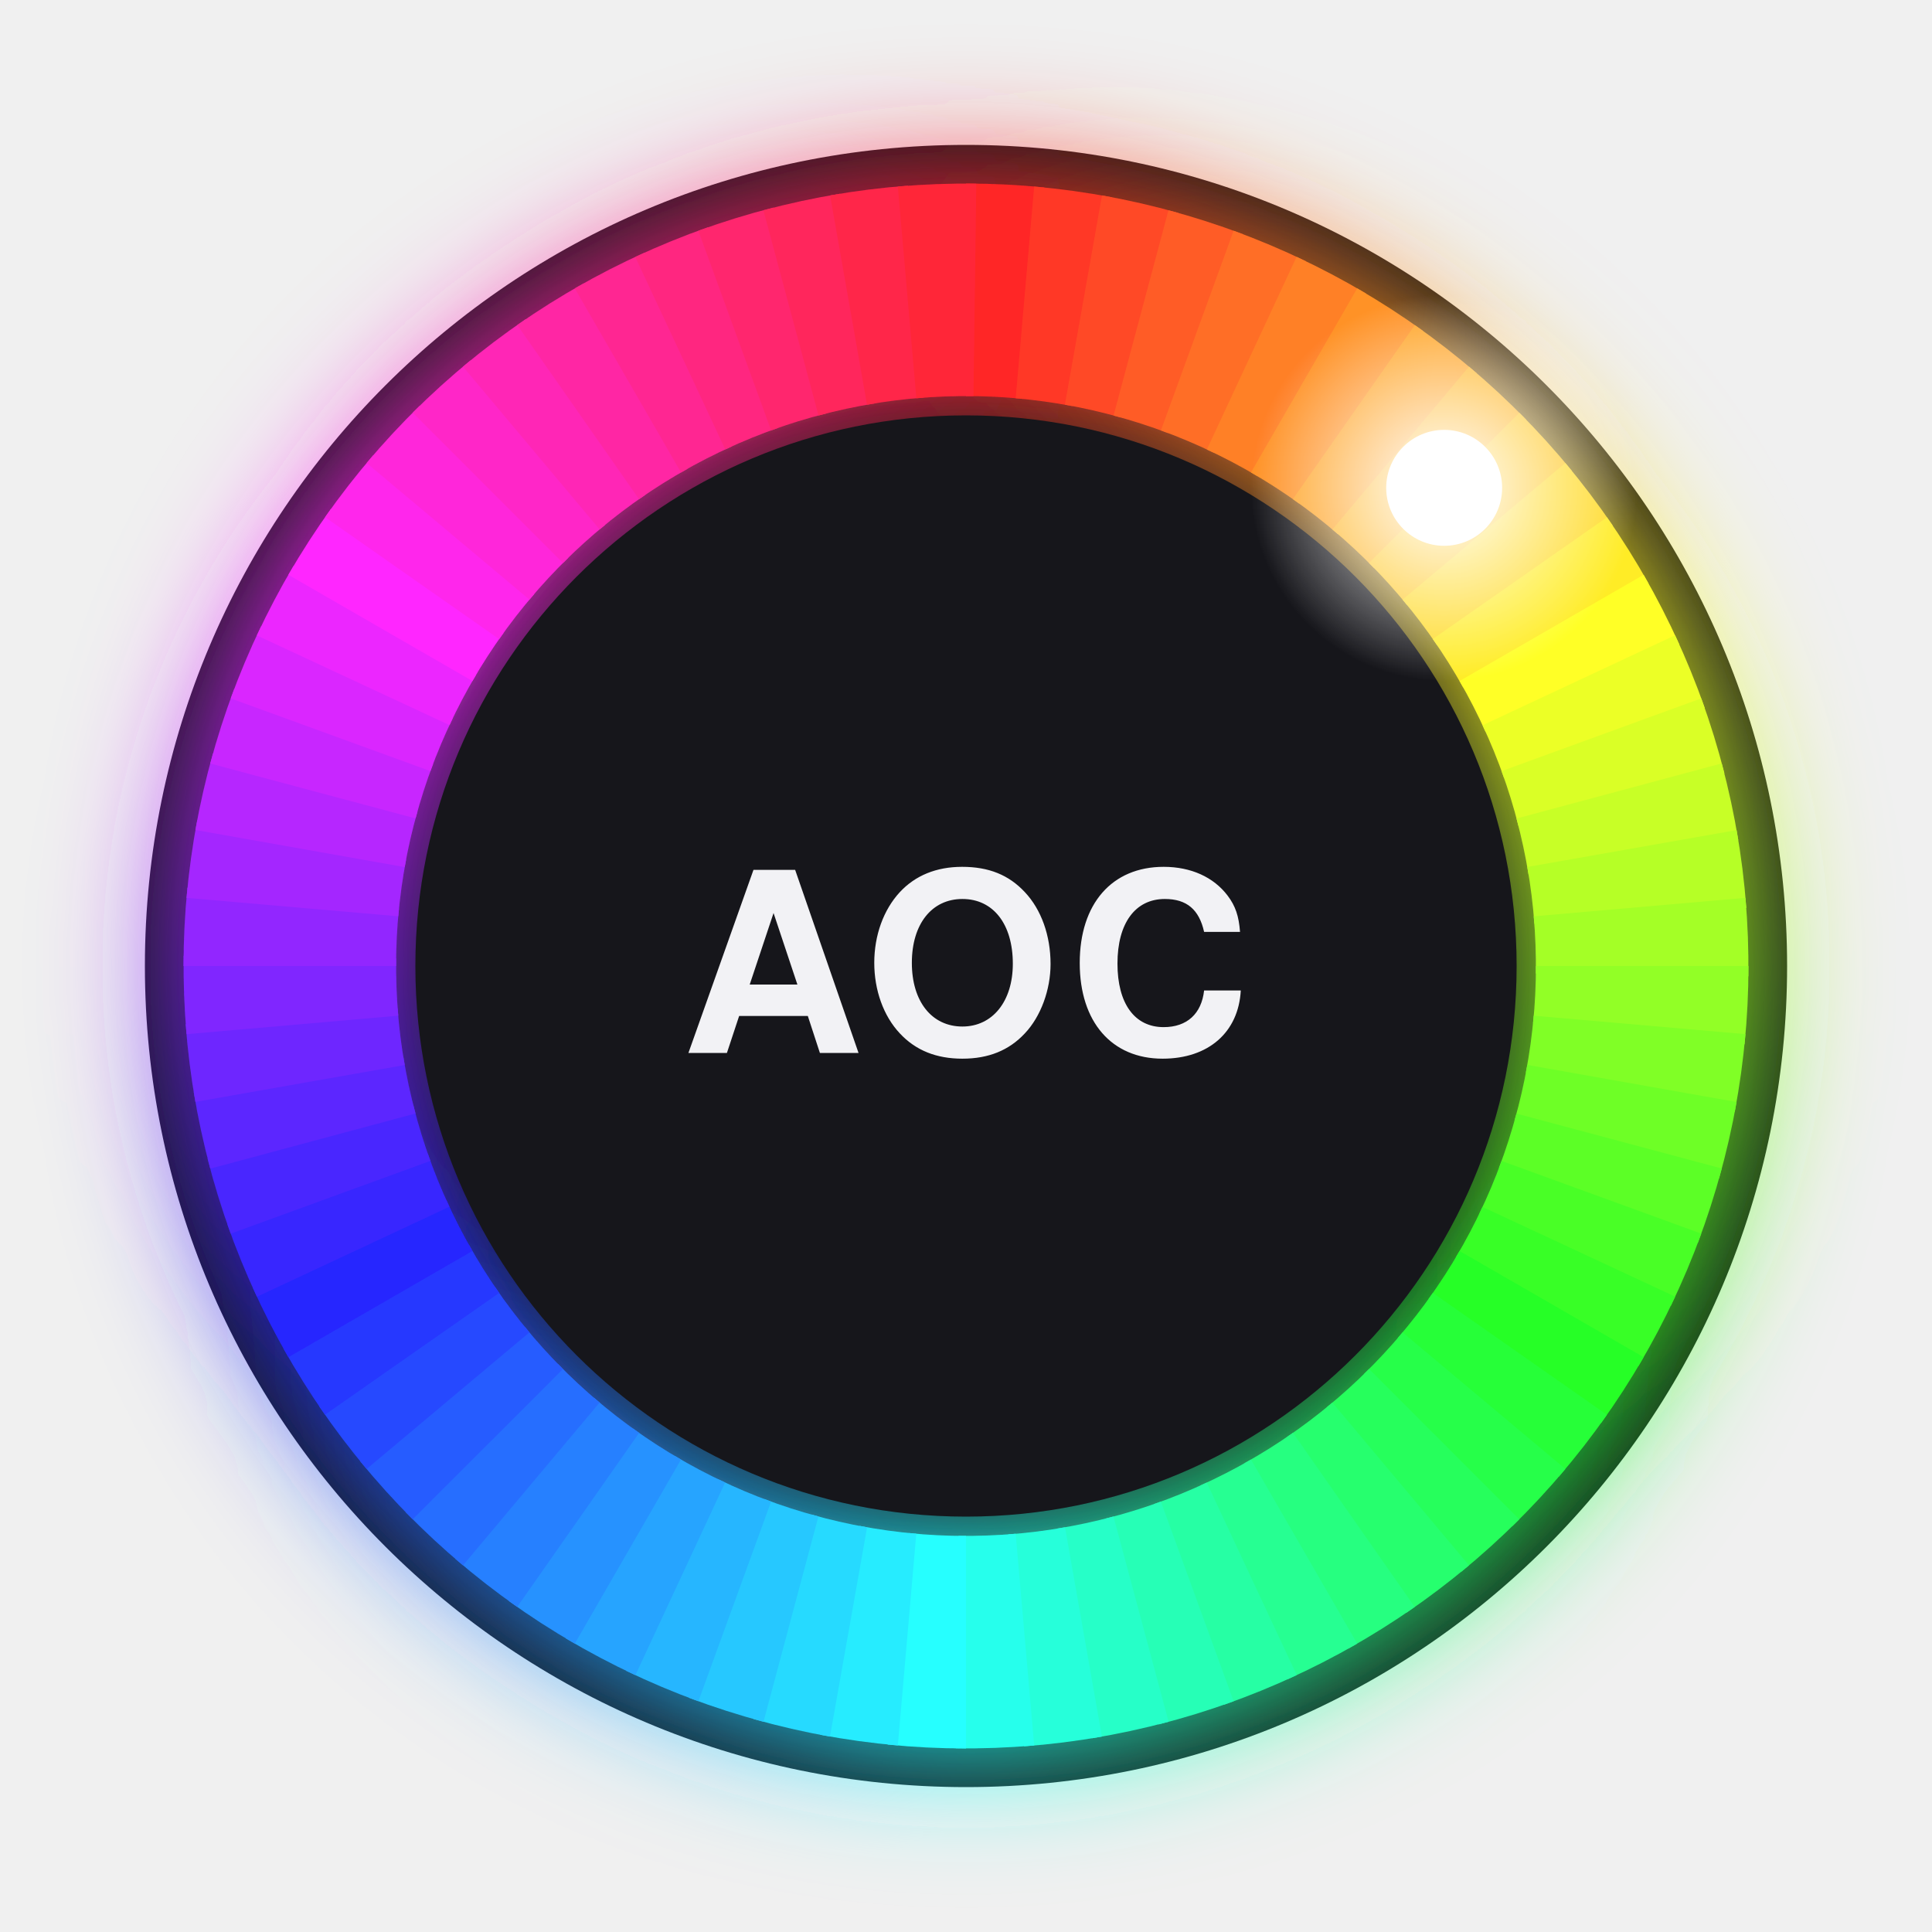
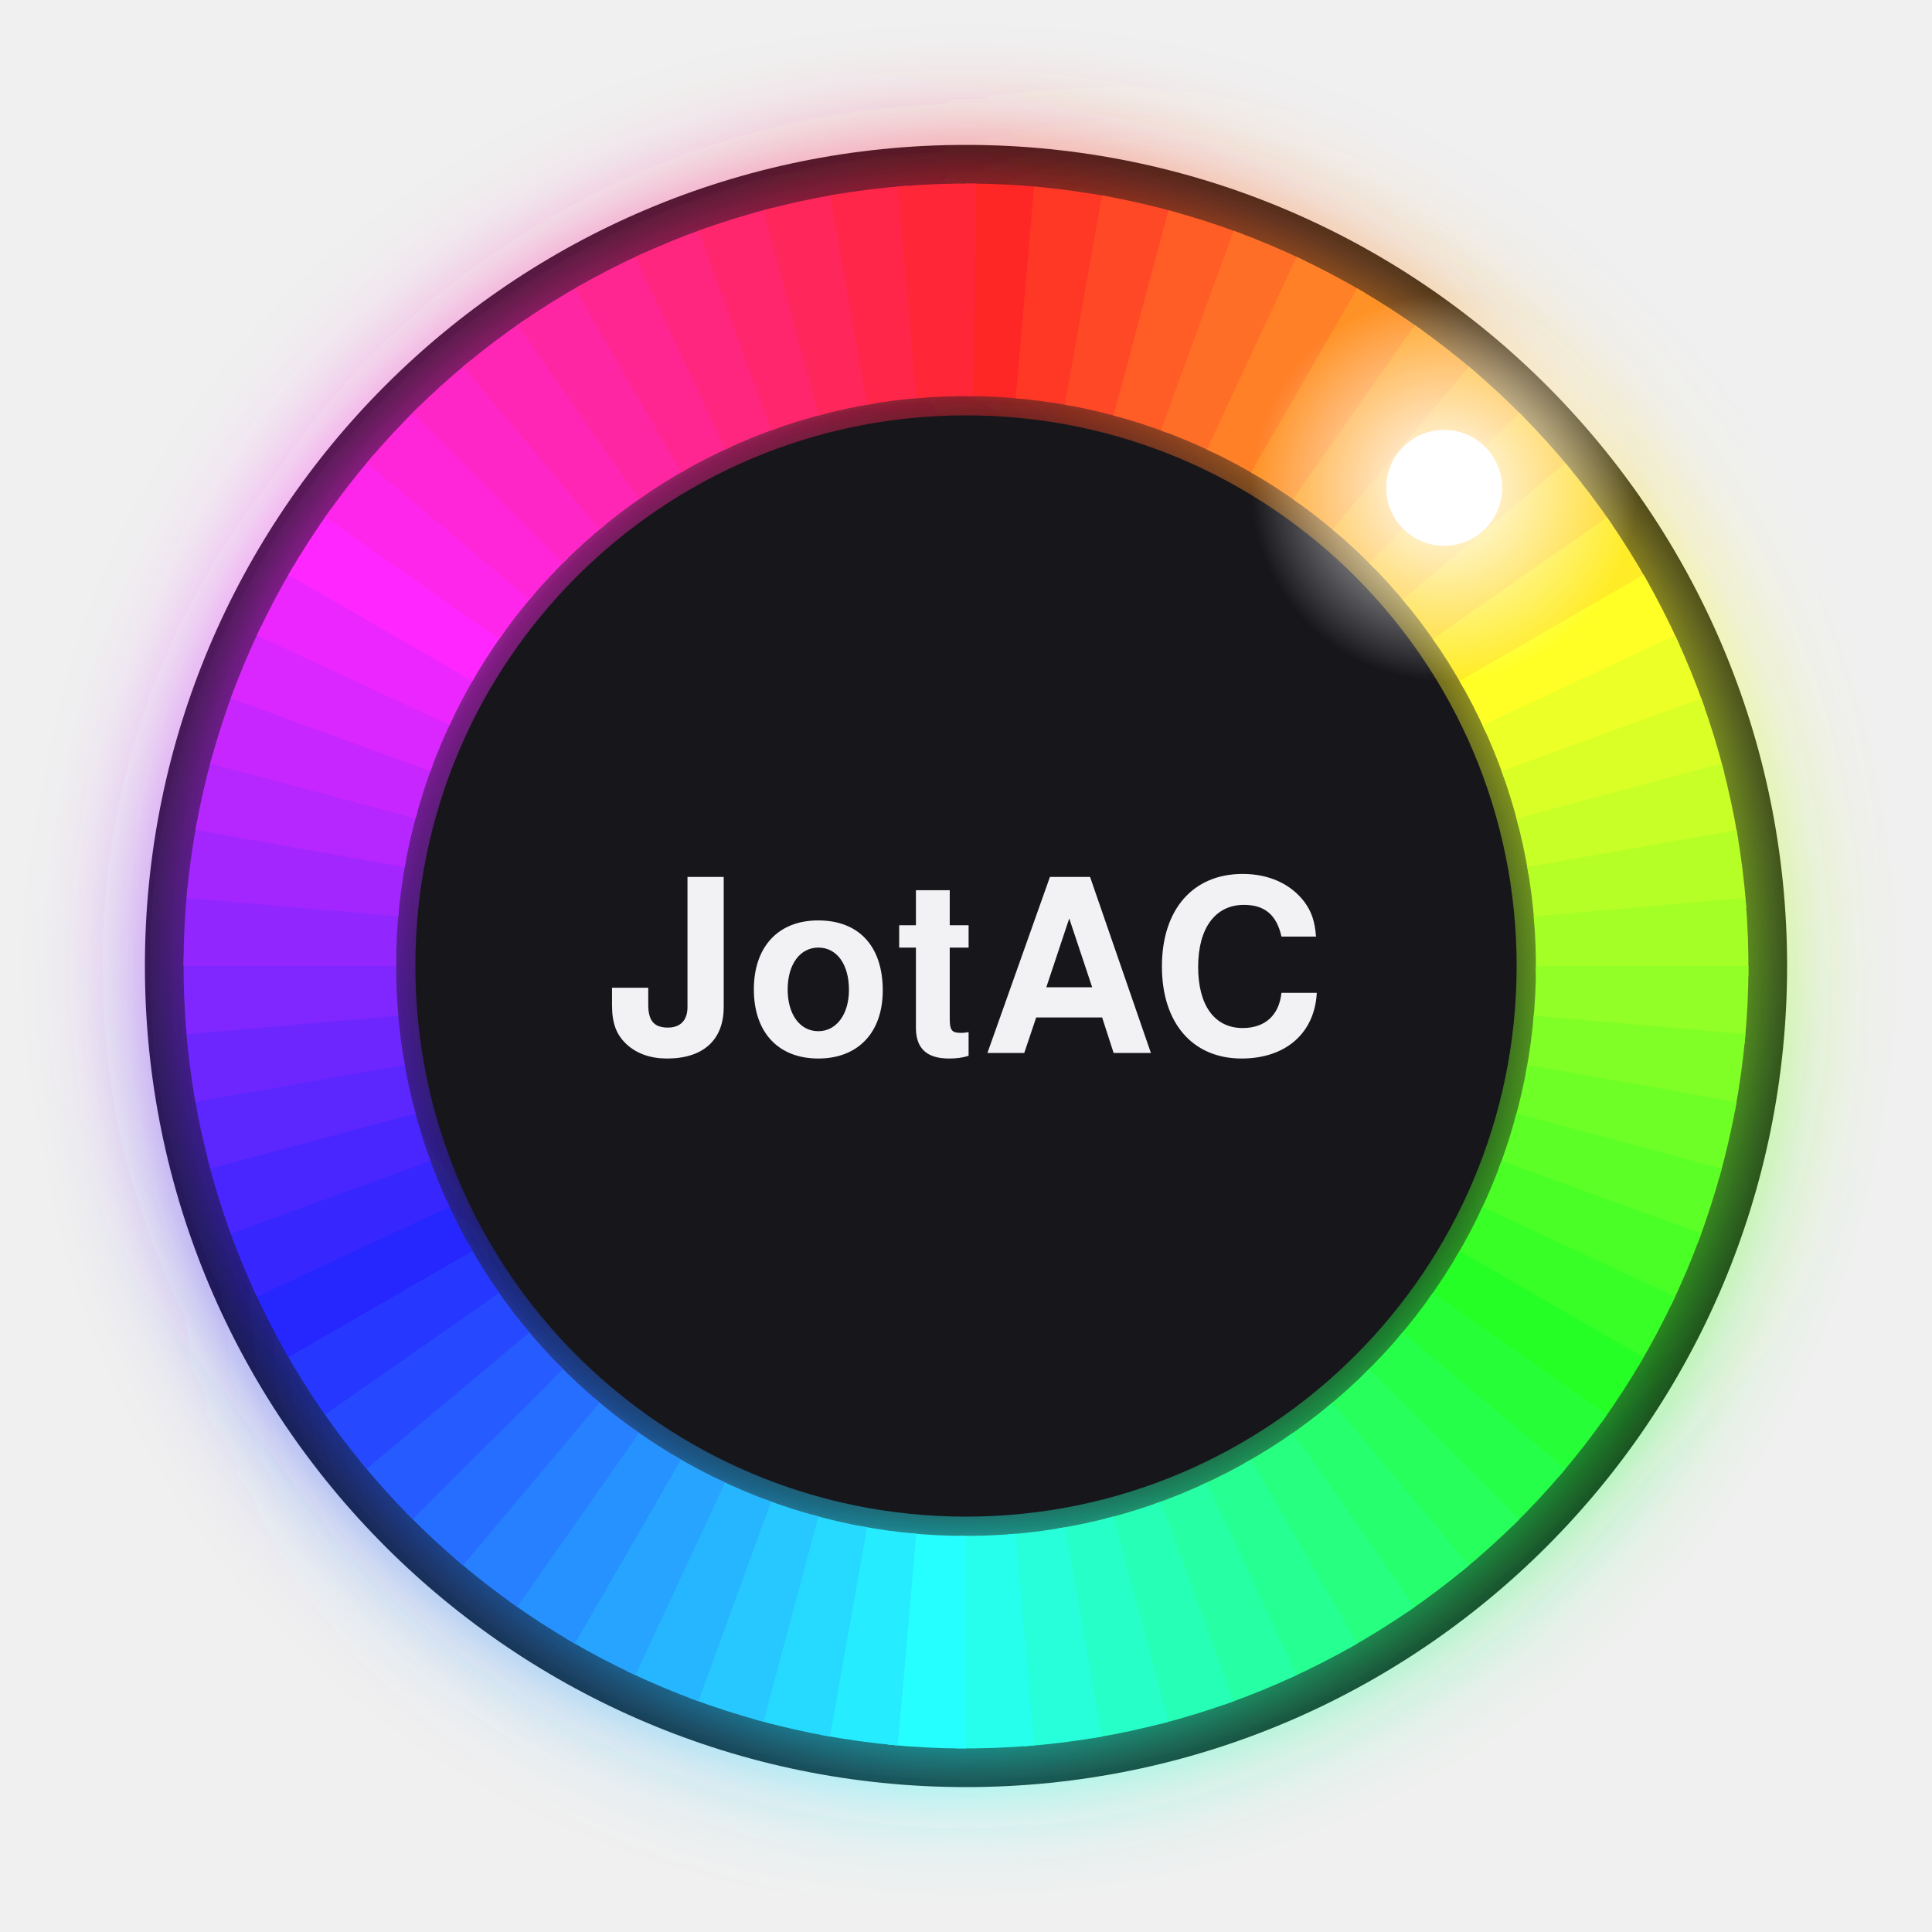
- <svg xmlns="http://www.w3.org/2000/svg" viewBox="0 0 200 200" width="200" height="200" role="img" aria-label="AOC Light FX">
+ <svg xmlns="http://www.w3.org/2000/svg" viewBox="0 0 200 200" width="200" height="200" role="img" aria-label="JotAC">
  <defs>
    <filter id="glow" x="-30%" y="-30%" width="160%" height="160%">
      <feGaussianBlur stdDeviation="7" result="b" />
      <feMerge>
        <feMergeNode in="b" />
        <feMergeNode in="SourceGraphic" />
      </feMerge>
    </filter>
    <radialGradient id="dot">
      <stop offset="0" stop-color="#fff" />
      <stop offset="1" stop-color="#fff" stop-opacity="0" />
    </radialGradient>
  </defs>
  <circle cx="100" cy="100" r="85.0" fill="#16161b" />
  <g fill="none" stroke-width="22" filter="url(#glow)">
    <path d="M100.00 30.00 A70 70 0 0 1 107.01 30.35" stroke="#ff2626" />
    <path d="M106.10 30.27 A70 70 0 0 1 113.06 31.23" stroke="#ff3826" />
    <path d="M112.16 31.06 A70 70 0 0 1 119.00 32.63" stroke="#ff4a26" />
    <path d="M118.12 32.39 A70 70 0 0 1 124.80 34.54" stroke="#ff5c26" />
    <path d="M123.94 34.22 A70 70 0 0 1 130.41 36.95" stroke="#ff6e26" />
    <path d="M129.58 36.56 A70 70 0 0 1 135.79 39.84" stroke="#ff8026" />
    <path d="M135.00 39.38 A70 70 0 0 1 140.90 43.19" stroke="#ff9226" />
    <path d="M140.15 42.66 A70 70 0 0 1 145.69 46.97" stroke="#ffa426" />
    <path d="M145.00 46.38 A70 70 0 0 1 150.14 51.15" stroke="#ffb626" />
    <path d="M149.50 50.50 A70 70 0 0 1 154.21 55.71" stroke="#ffc826" />
    <path d="M153.62 55.00 A70 70 0 0 1 157.86 60.60" stroke="#ffda26" />
    <path d="M157.34 59.85 A70 70 0 0 1 161.07 65.80" stroke="#ffec26" />
    <path d="M160.62 65.00 A70 70 0 0 1 163.82 71.25" stroke="#ffff26" />
    <path d="M163.44 70.42 A70 70 0 0 1 166.09 76.92" stroke="#ecff26" />
    <path d="M165.78 76.06 A70 70 0 0 1 167.85 82.77" stroke="#daff26" />
    <path d="M167.61 81.88 A70 70 0 0 1 169.09 88.75" stroke="#c8ff26" />
    <path d="M168.94 87.84 A70 70 0 0 1 169.81 94.81" stroke="#b6ff26" />
    <path d="M169.73 93.90 A70 70 0 0 1 169.99 100.92" stroke="#a4ff26" />
    <path d="M170.00 100.00 A70 70 0 0 1 169.65 107.01" stroke="#92ff26" />
    <path d="M169.73 106.10 A70 70 0 0 1 168.77 113.06" stroke="#80ff26" />
    <path d="M168.94 112.16 A70 70 0 0 1 167.37 119.00" stroke="#6eff26" />
    <path d="M167.61 118.12 A70 70 0 0 1 165.46 124.80" stroke="#5cff26" />
    <path d="M165.78 123.94 A70 70 0 0 1 163.05 130.41" stroke="#4aff26" />
    <path d="M163.44 129.58 A70 70 0 0 1 160.16 135.79" stroke="#38ff26" />
    <path d="M160.62 135.00 A70 70 0 0 1 156.81 140.90" stroke="#26ff26" />
    <path d="M157.34 140.15 A70 70 0 0 1 153.03 145.69" stroke="#26ff38" />
    <path d="M153.62 145.00 A70 70 0 0 1 148.85 150.14" stroke="#26ff4a" />
    <path d="M149.50 149.50 A70 70 0 0 1 144.29 154.21" stroke="#26ff5c" />
    <path d="M145.00 153.62 A70 70 0 0 1 139.40 157.86" stroke="#26ff6e" />
    <path d="M140.15 157.34 A70 70 0 0 1 134.20 161.07" stroke="#26ff80" />
    <path d="M135.00 160.62 A70 70 0 0 1 128.75 163.82" stroke="#26ff92" />
    <path d="M129.58 163.44 A70 70 0 0 1 123.08 166.09" stroke="#26ffa4" />
    <path d="M123.94 165.78 A70 70 0 0 1 117.23 167.85" stroke="#26ffb6" />
    <path d="M118.12 167.61 A70 70 0 0 1 111.25 169.09" stroke="#26ffc8" />
    <path d="M112.16 168.94 A70 70 0 0 1 105.19 169.81" stroke="#26ffda" />
    <path d="M106.10 169.73 A70 70 0 0 1 99.08 169.99" stroke="#26ffec" />
    <path d="M100.00 170.00 A70 70 0 0 1 92.99 169.65" stroke="#26ffff" />
    <path d="M93.90 169.73 A70 70 0 0 1 86.94 168.77" stroke="#26ecff" />
    <path d="M87.84 168.94 A70 70 0 0 1 81.00 167.37" stroke="#26daff" />
    <path d="M81.88 167.61 A70 70 0 0 1 75.20 165.46" stroke="#26c8ff" />
    <path d="M76.06 165.78 A70 70 0 0 1 69.59 163.05" stroke="#26b6ff" />
    <path d="M70.42 163.44 A70 70 0 0 1 64.21 160.16" stroke="#26a4ff" />
    <path d="M65.00 160.62 A70 70 0 0 1 59.10 156.81" stroke="#2692ff" />
    <path d="M59.85 157.34 A70 70 0 0 1 54.31 153.03" stroke="#2680ff" />
    <path d="M55.00 153.62 A70 70 0 0 1 49.86 148.85" stroke="#266eff" />
    <path d="M50.50 149.50 A70 70 0 0 1 45.79 144.29" stroke="#265cff" />
    <path d="M46.38 145.00 A70 70 0 0 1 42.14 139.40" stroke="#264aff" />
    <path d="M42.66 140.15 A70 70 0 0 1 38.93 134.20" stroke="#2638ff" />
    <path d="M39.38 135.00 A70 70 0 0 1 36.18 128.75" stroke="#2626ff" />
    <path d="M36.56 129.58 A70 70 0 0 1 33.91 123.08" stroke="#3826ff" />
    <path d="M34.22 123.94 A70 70 0 0 1 32.15 117.23" stroke="#4a26ff" />
    <path d="M32.39 118.12 A70 70 0 0 1 30.91 111.25" stroke="#5c26ff" />
    <path d="M31.06 112.16 A70 70 0 0 1 30.19 105.19" stroke="#6e26ff" />
    <path d="M30.27 106.10 A70 70 0 0 1 30.01 99.08" stroke="#8026ff" />
    <path d="M30.00 100.00 A70 70 0 0 1 30.35 92.99" stroke="#9226ff" />
    <path d="M30.27 93.90 A70 70 0 0 1 31.23 86.94" stroke="#a426ff" />
    <path d="M31.06 87.84 A70 70 0 0 1 32.63 81.00" stroke="#b626ff" />
    <path d="M32.39 81.88 A70 70 0 0 1 34.54 75.20" stroke="#c826ff" />
    <path d="M34.22 76.06 A70 70 0 0 1 36.95 69.59" stroke="#da26ff" />
    <path d="M36.56 70.42 A70 70 0 0 1 39.84 64.21" stroke="#ec26ff" />
    <path d="M39.38 65.00 A70 70 0 0 1 43.19 59.10" stroke="#ff26ff" />
    <path d="M42.66 59.85 A70 70 0 0 1 46.97 54.31" stroke="#ff26ec" />
    <path d="M46.38 55.00 A70 70 0 0 1 51.15 49.86" stroke="#ff26da" />
    <path d="M50.50 50.50 A70 70 0 0 1 55.71 45.79" stroke="#ff26c8" />
    <path d="M55.00 46.38 A70 70 0 0 1 60.60 42.14" stroke="#ff26b6" />
    <path d="M59.85 42.66 A70 70 0 0 1 65.80 38.93" stroke="#ff26a4" />
    <path d="M65.00 39.38 A70 70 0 0 1 71.25 36.18" stroke="#ff2692" />
    <path d="M70.42 36.56 A70 70 0 0 1 76.92 33.91" stroke="#ff2680" />
    <path d="M76.06 34.22 A70 70 0 0 1 82.77 32.15" stroke="#ff266e" />
    <path d="M81.88 32.39 A70 70 0 0 1 88.75 30.91" stroke="#ff265c" />
    <path d="M87.84 31.06 A70 70 0 0 1 94.81 30.19" stroke="#ff264a" />
    <path d="M93.90 30.27 A70 70 0 0 1 100.92 30.01" stroke="#ff2638" />
  </g>
  <circle cx="100" cy="100" r="57.0" fill="#16161b" />
  <circle cx="149.50" cy="50.50" r="20" fill="url(#dot)" />
  <circle cx="149.50" cy="50.50" r="6" fill="#fff" />
-   <text x="100" y="109" text-anchor="middle" font-family="Segoe UI, Helvetica, Arial, sans-serif" font-size="26" font-weight="700" fill="#f2f2f5" letter-spacing="1">AOC</text>
+   <text x="100" y="109" text-anchor="middle" font-family="Segoe UI, Helvetica, Arial, sans-serif" font-size="25" font-weight="700" fill="#f2f2f5" letter-spacing="0.5">JotAC</text>
</svg>
